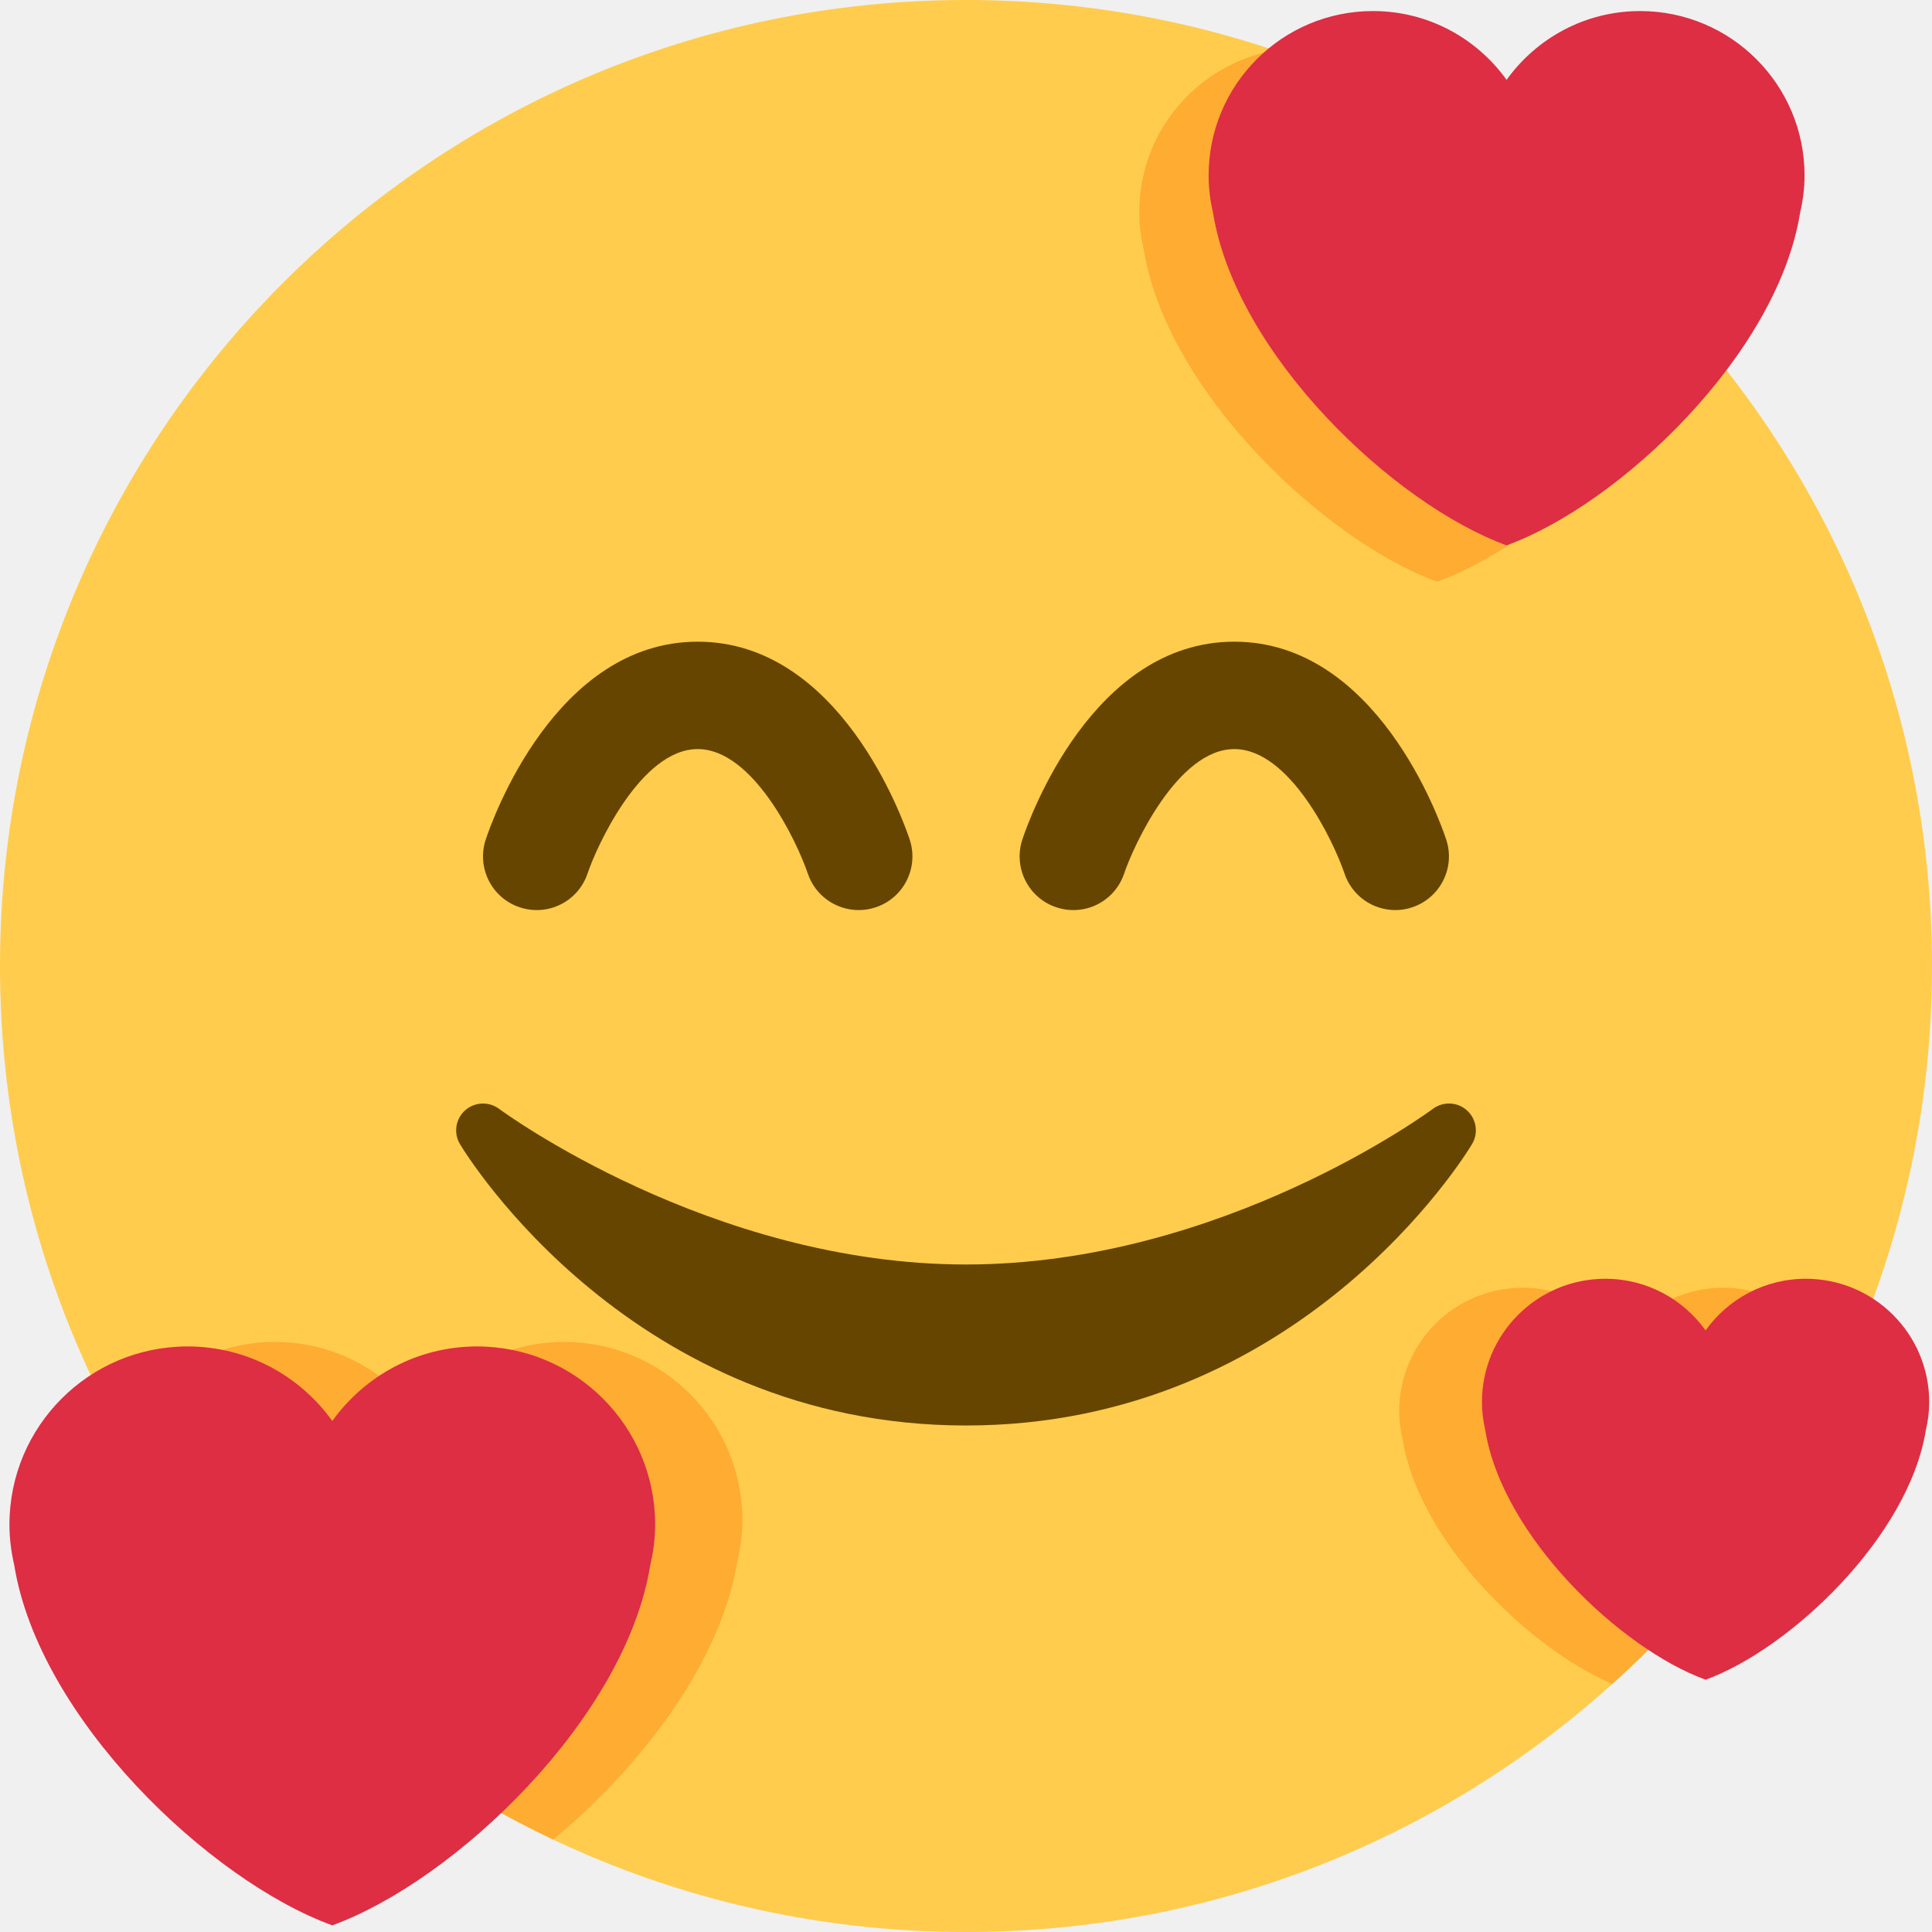
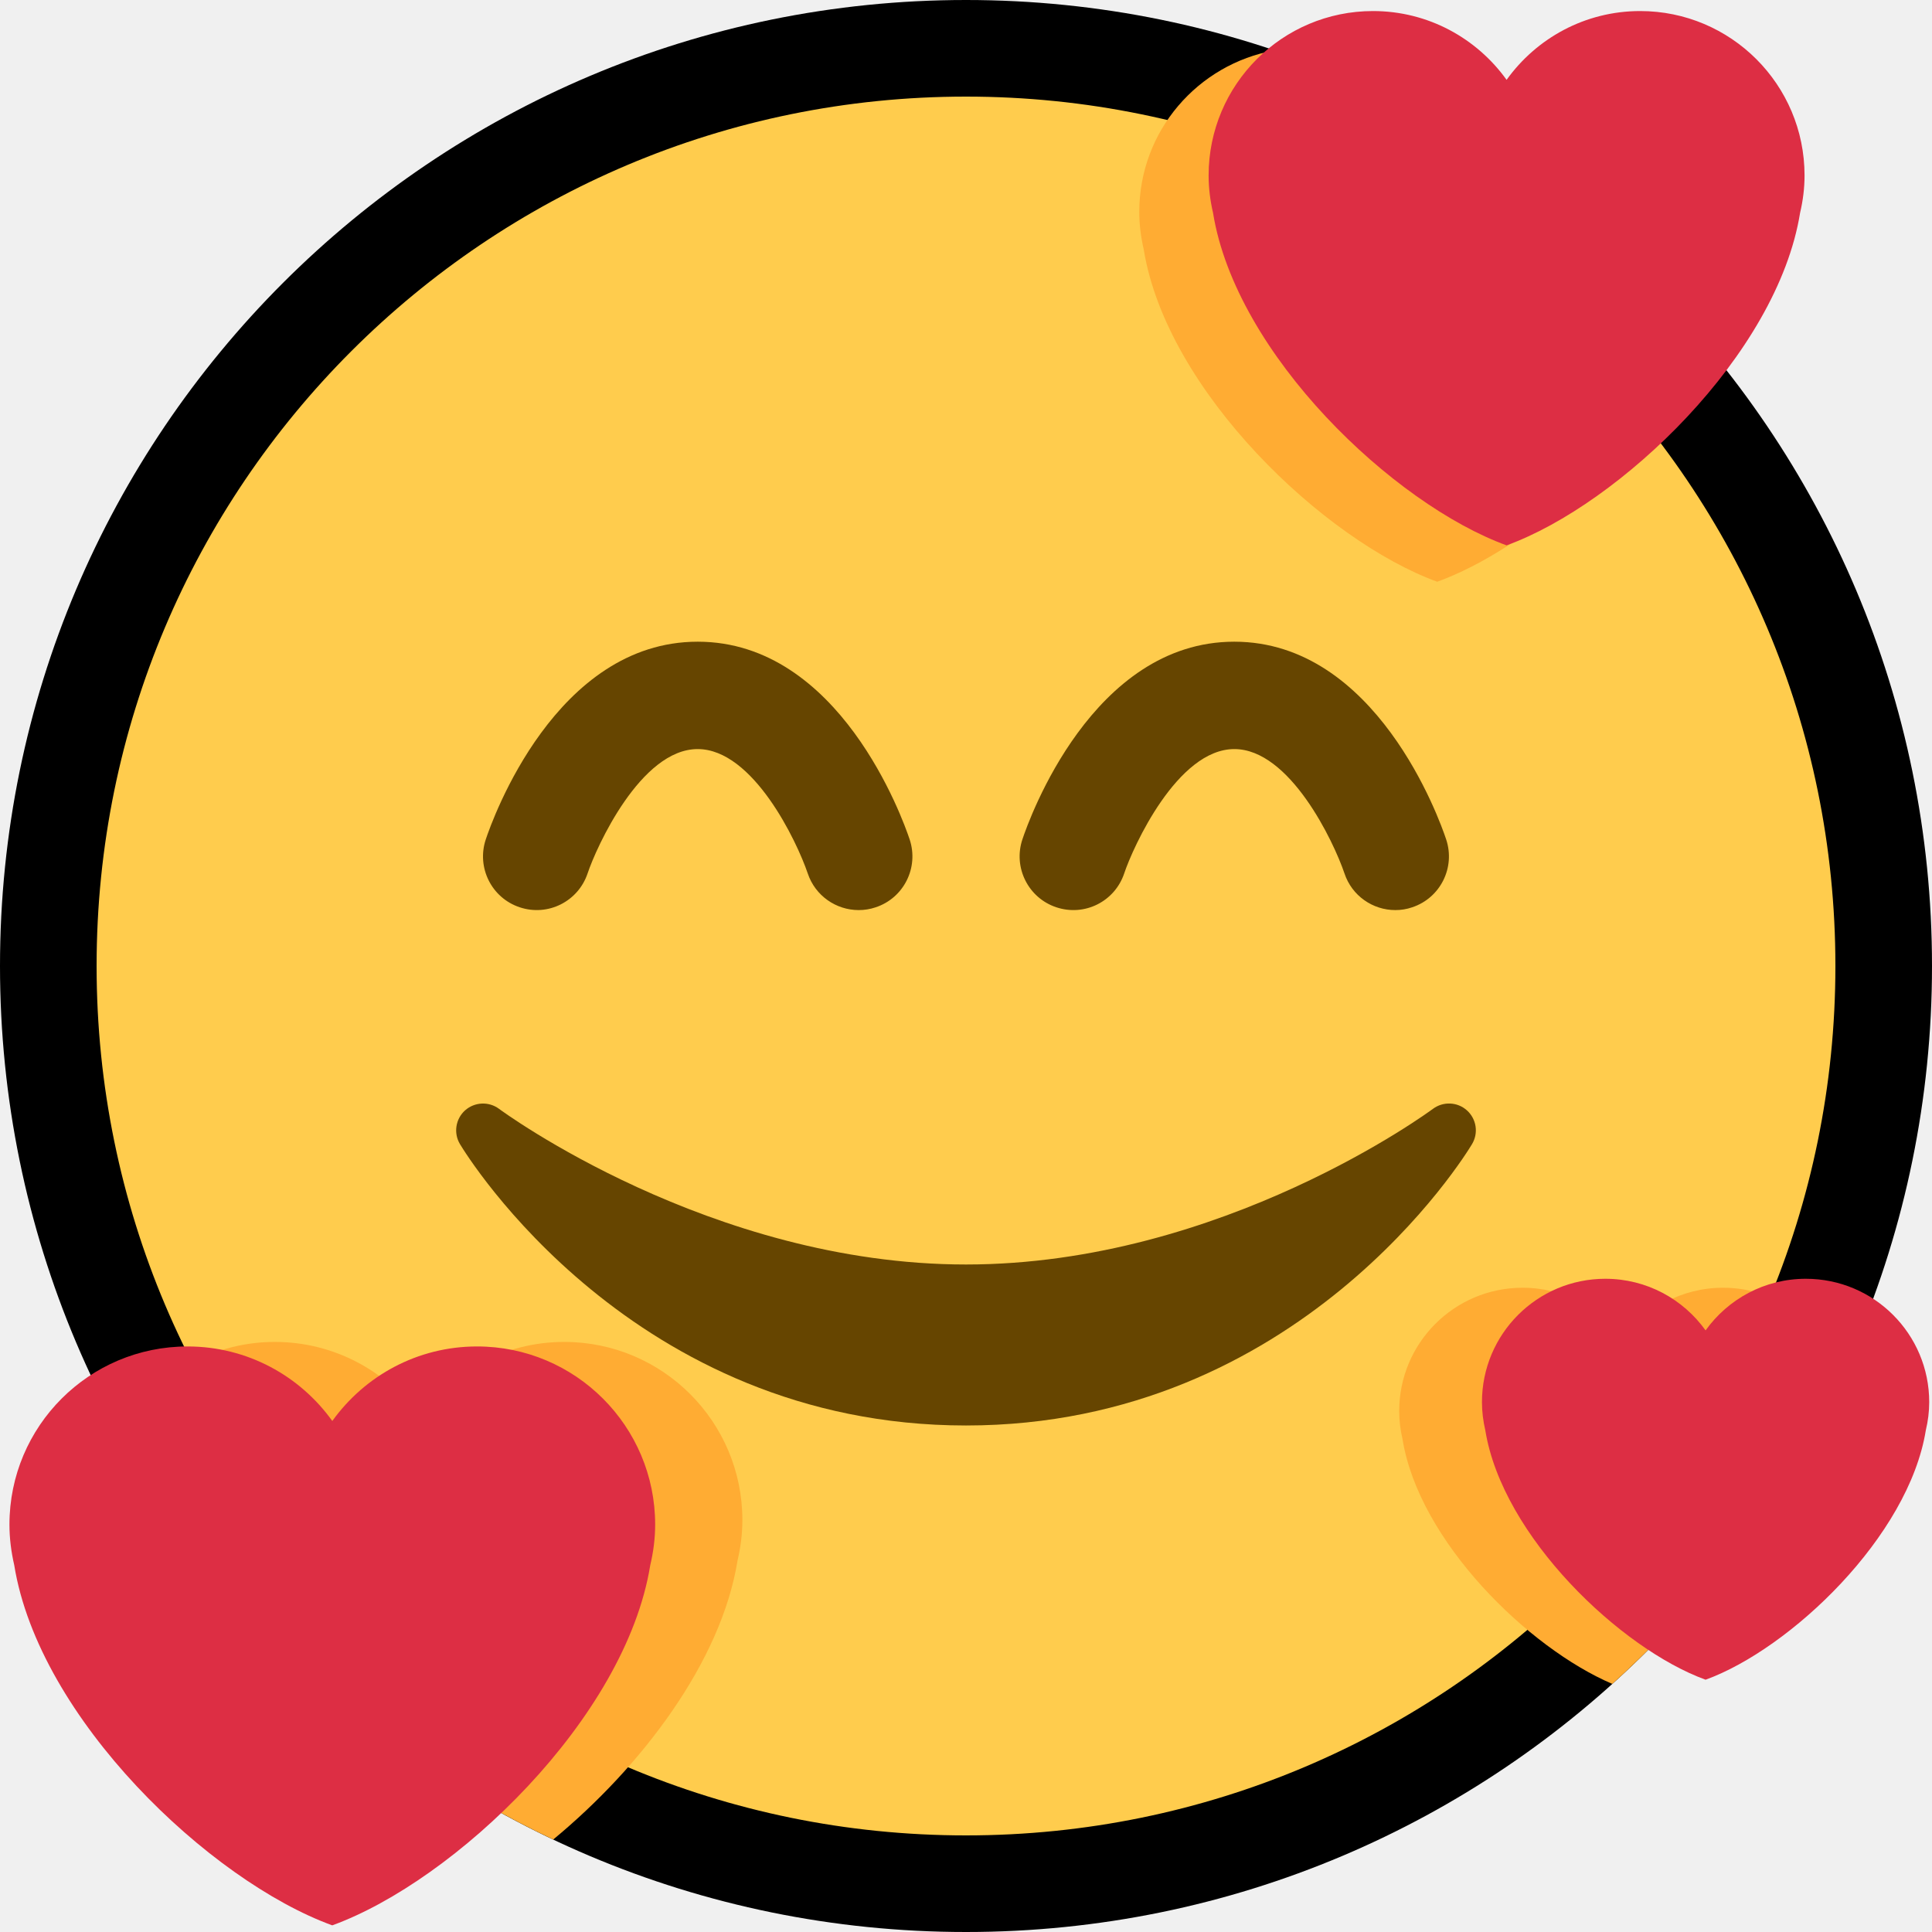
- <svg xmlns="http://www.w3.org/2000/svg" viewBox="0 0 36 36">
-   <circle fill="#FFCC4D" cx="18" cy="18" r="18" />
-   <path fill="#664500" d="M16 16.958c-.419 0-.809-.265-.949-.684-.203-.599-1.018-2.316-2.051-2.316-1.062 0-1.888 1.827-2.051 2.316-.175.523-.738.808-1.265.632-.524-.174-.807-.741-.632-1.265.125-.377 1.304-3.684 3.949-3.684s3.823 3.307 3.949 3.684c.175.524-.108 1.091-.632 1.265-.106.036-.213.052-.318.052zm10 0c-.419 0-.809-.265-.948-.684-.203-.599-1.019-2.316-2.052-2.316-1.062 0-1.889 1.827-2.052 2.316-.175.523-.736.808-1.265.632-.523-.174-.807-.741-.632-1.265.125-.377 1.304-3.684 3.948-3.684s3.823 3.307 3.948 3.684c.175.524-.108 1.091-.632 1.265-.104.036-.21.052-.315.052zm1.335 3.733c-.178-.161-.444-.171-.635-.029-.039.029-3.922 2.9-8.7 2.9-4.766 0-8.662-2.871-8.7-2.9-.191-.142-.457-.13-.635.029-.177.16-.217.424-.094.628.129.215 3.217 5.243 9.429 5.243s9.301-5.028 9.429-5.243c.123-.205.084-.467-.094-.628z" />
-   <path fill="#FFAC33" d="M21.229 3.947c0 .24.03.472.082.696.425 2.643 3.364 5.431 5.47 6.197 1.665-.605 3.846-2.476 4.898-4.539C29.59 3.861 26.86 1.987 23.75.939c-1.432.257-2.521 1.502-2.521 3.008zm-7.486 25.131c.057-.242.09-.494.09-.754 0-1.833-1.486-3.319-3.319-3.319-1.113 0-2.094.549-2.697 1.389-.602-.839-1.584-1.389-2.697-1.389-1.241 0-2.311.689-2.88 1.698 1.824 3.295 4.65 5.957 8.068 7.574 1.637-1.351 3.131-3.307 3.435-5.199zm20.558-3.436c-.282-.95-1.152-1.647-2.194-1.647-.771 0-1.451.38-1.868.962-.417-.582-1.097-.962-1.868-.962-1.27 0-2.299 1.029-2.299 2.299 0 .18.023.354.062.522.307 1.905 2.348 3.896 3.909 4.561 1.776-1.6 3.231-3.547 4.258-5.735z" />
-   <path fill="#DD2E44" d="M33.625 3.269c0-1.692-1.372-3.063-3.063-3.063-1.027 0-1.933.507-2.489 1.282C27.517.713 26.611.206 25.584.206c-1.692 0-3.063 1.371-3.063 3.063 0 .24.03.472.082.696.426 2.643 3.364 5.431 5.47 6.197 2.106-.766 5.044-3.554 5.469-6.196.053-.225.083-.457.083-.697zM12.208 28.408c0-1.833-1.486-3.319-3.319-3.319-1.113 0-2.094.549-2.697 1.389-.602-.84-1.584-1.389-2.697-1.389-1.833 0-3.319 1.486-3.319 3.319 0 .26.033.511.089.754.461 2.863 3.644 5.884 5.926 6.714 2.282-.829 5.465-3.85 5.926-6.713.058-.244.091-.496.091-.755zm23.74-2.281c0-1.27-1.029-2.299-2.299-2.299-.771 0-1.451.38-1.868.962-.417-.582-1.097-.962-1.868-.962-1.27 0-2.299 1.029-2.299 2.299 0 .18.023.354.062.522.319 1.983 2.524 4.076 4.105 4.65 1.58-.574 3.786-2.667 4.104-4.65.04-.168.063-.342.063-.522z" />
+ <svg xmlns="http://www.w3.org/2000/svg" width="100" height="100" viewBox="0 0 100 100" fill="none">
+   <g clip-path="url(#clip0_3_44)">
+     <path d="M50 2.5C76.234 2.5 97.5 23.767 97.5 50C97.5 76.234 76.234 97.5 50 97.5C23.767 97.5 2.5 76.234 2.5 50C2.5 23.767 23.767 2.5 50 2.5Z" fill="#FFCC4D" stroke="black" stroke-width="5" />
+     <path d="M44.444 47.106C43.281 47.106 42.197 46.37 41.808 45.206C41.244 43.542 38.981 38.772 36.111 38.772C33.161 38.772 30.867 43.847 30.414 45.206C29.928 46.658 28.364 47.45 26.9 46.961C25.444 46.478 24.658 44.903 25.144 43.447C25.492 42.4 28.767 33.214 36.114 33.214C43.461 33.214 46.733 42.4 47.083 43.447C47.569 44.903 46.783 46.478 45.328 46.961C45.033 47.061 44.736 47.106 44.444 47.106ZM72.222 47.106C71.058 47.106 69.975 46.37 69.589 45.206C69.025 43.542 66.758 38.772 63.889 38.772C60.939 38.772 58.642 43.847 58.189 45.206C57.703 46.658 56.144 47.45 54.675 46.961C53.222 46.478 52.433 44.903 52.919 43.447C53.267 42.4 56.542 33.214 63.886 33.214C71.231 33.214 74.506 42.4 74.853 43.447C75.339 44.903 74.553 46.478 73.097 46.961C72.808 47.061 72.514 47.106 72.222 47.106ZM75.931 57.475C75.436 57.028 74.697 57 74.167 57.395C74.058 57.475 63.272 65.45 50 65.45C36.761 65.45 25.939 57.475 25.833 57.395C25.303 57 24.564 57.033 24.069 57.475C23.578 57.919 23.467 58.653 23.808 59.219C24.167 59.817 32.744 73.783 50 73.783C67.256 73.783 75.836 59.817 76.192 59.219C76.533 58.65 76.425 57.922 75.931 57.475Z" fill="#664500" />
+     <path d="M58.969 10.964C58.969 11.631 59.053 12.275 59.197 12.897C60.378 20.239 68.542 27.983 74.392 30.111C79.017 28.431 85.075 23.233 87.997 17.503C82.195 10.725 74.611 5.519 65.972 2.608C61.995 3.322 58.969 6.781 58.969 10.964ZM38.175 80.772C38.333 80.1 38.425 79.4 38.425 78.678C38.425 73.586 34.297 69.458 29.206 69.458C26.114 69.458 23.389 70.983 21.714 73.317C20.042 70.986 17.314 69.458 14.222 69.458C10.775 69.458 7.803 71.372 6.222 74.175C11.289 83.328 19.139 90.722 28.633 95.214C33.181 91.461 37.331 86.028 38.175 80.772ZM95.281 71.228C94.497 68.589 92.081 66.653 89.186 66.653C87.044 66.653 85.156 67.708 83.997 69.325C82.839 67.708 80.95 66.653 78.808 66.653C75.281 66.653 72.422 69.511 72.422 73.039C72.422 73.539 72.486 74.022 72.594 74.489C73.447 79.781 79.117 85.311 83.453 87.158C88.386 82.714 92.428 77.306 95.281 71.228Z" fill="#FFAC33" />
+     <path d="M93.403 9.081C93.403 4.381 89.592 0.572 84.894 0.572C82.042 0.572 79.525 1.981 77.981 4.133C76.436 1.981 73.919 0.572 71.067 0.572C66.367 0.572 62.558 4.381 62.558 9.081C62.558 9.747 62.642 10.392 62.786 11.014C63.969 18.356 72.131 26.1 77.981 28.228C83.831 26.1 91.992 18.356 93.172 11.017C93.32 10.392 93.403 9.747 93.403 9.081ZM33.911 78.911C33.911 73.82 29.783 69.692 24.692 69.692C21.6 69.692 18.875 71.217 17.2 73.55C15.528 71.217 12.8 69.692 9.708 69.692C4.617 69.692 0.489 73.82 0.489 78.911C0.489 79.633 0.581 80.331 0.736 81.006C2.017 88.958 10.858 97.35 17.197 99.656C23.536 97.353 32.378 88.961 33.658 81.008C33.819 80.331 33.911 79.631 33.911 78.911ZM99.856 72.575C99.856 69.047 96.997 66.189 93.469 66.189C91.328 66.189 89.439 67.244 88.281 68.861C87.122 67.244 85.233 66.189 83.092 66.189C79.564 66.189 76.706 69.047 76.706 72.575C76.706 73.075 76.769 73.558 76.878 74.025C77.764 79.533 83.889 85.347 88.281 86.942C92.669 85.347 98.797 79.533 99.681 74.025C99.792 73.558 99.856 73.075 99.856 72.575Z" fill="#DD2E44" />
+   </g>
+   <defs>
+     <clipPath id="clip0_3_44">
+       <rect width="100" height="100" fill="white" />
+     </clipPath>
+   </defs>
</svg>
